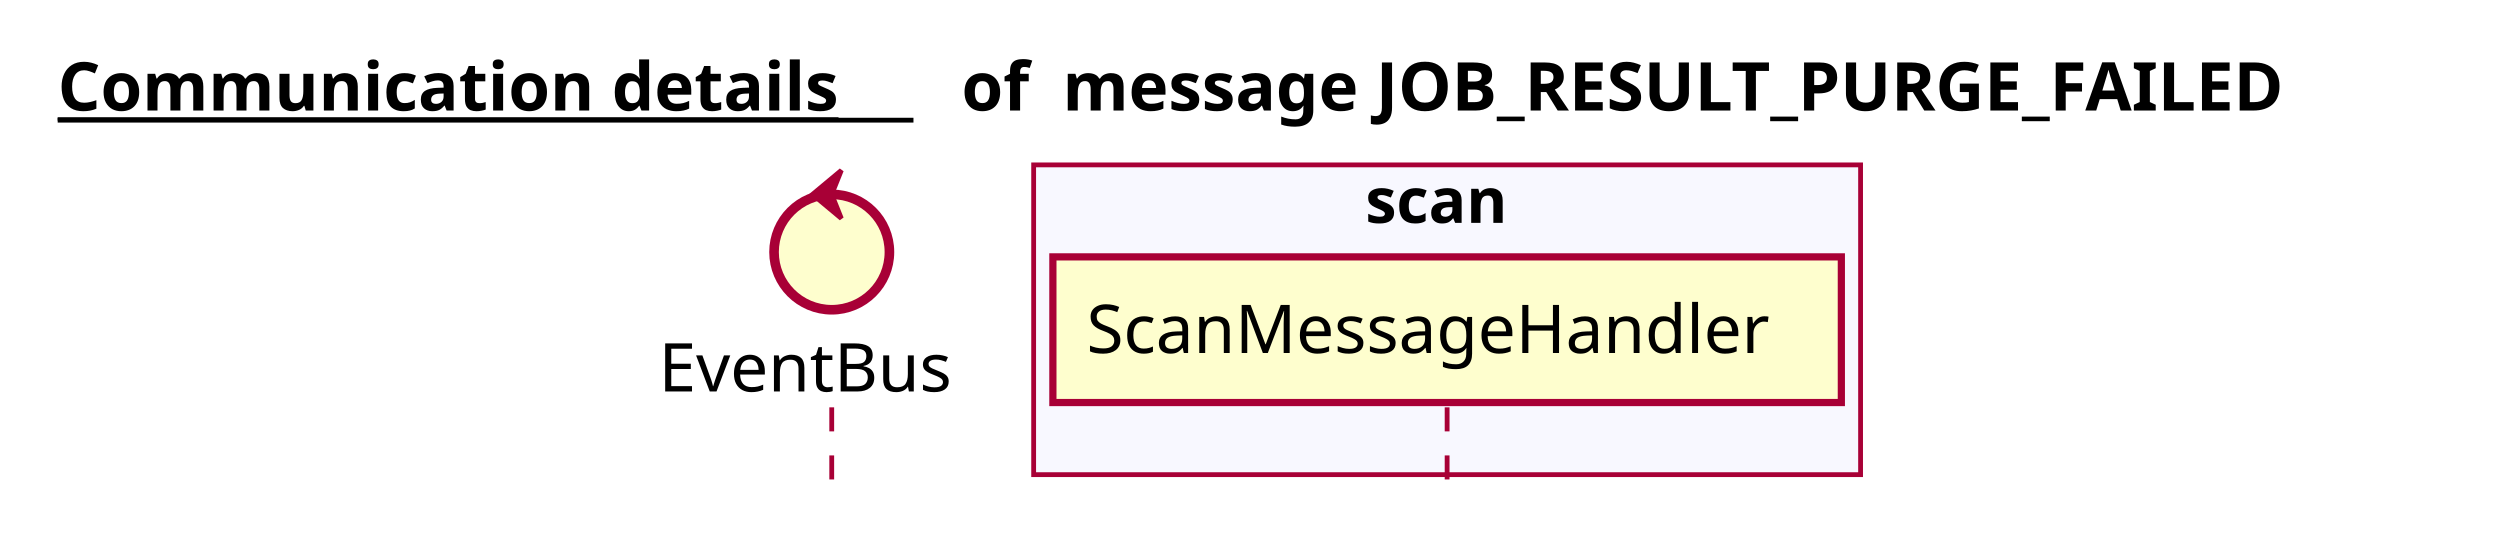
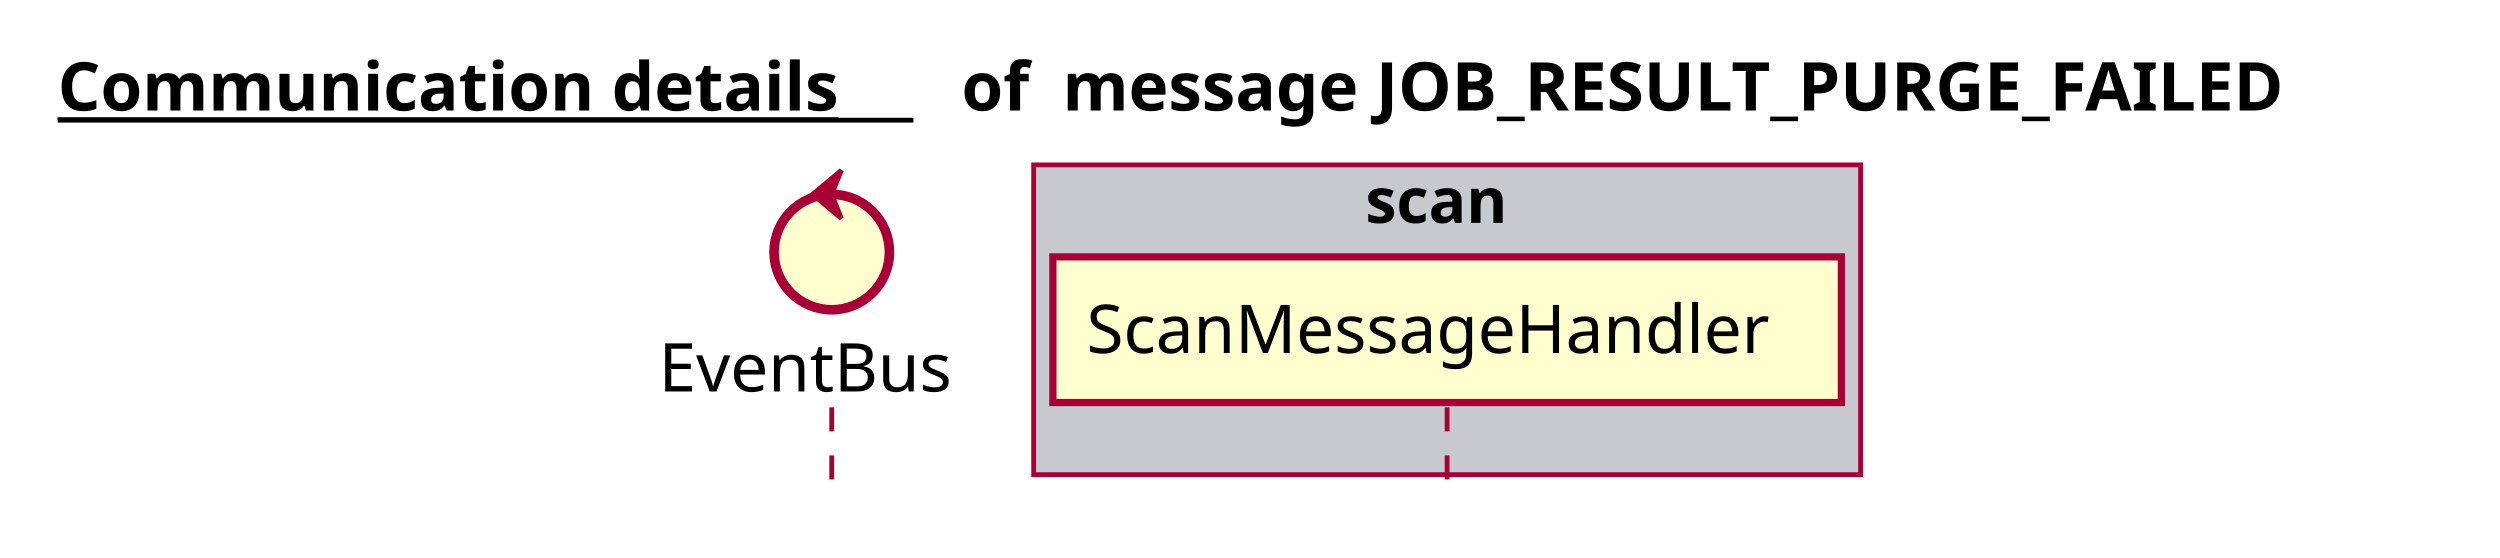
<svg xmlns="http://www.w3.org/2000/svg" contentScriptType="application/ecmascript" contentStyleType="text/css" height="116px" preserveAspectRatio="none" style="width:520px;height:116px;" version="1.1" viewBox="0 0 520 116" width="520px" zoomAndPan="magnify">
  <defs />
  <g>
    <text fill="#000000" font-family="sans-serif" font-size="14" font-weight="bold" lengthAdjust="spacingAndGlyphs" text-decoration="underline" textLength="178" x="12" y="22.995">Communication details</text>
    <line style="stroke: #000000; stroke-width: 1.0;" x1="12" x2="190" y1="24.995" y2="24.995" />
    <text fill="#000000" font-family="sans-serif" font-size="14" font-weight="bold" lengthAdjust="spacingAndGlyphs" textLength="16" x="200" y="22.995">of</text>
    <text fill="#000000" font-family="sans-serif" font-size="14" font-weight="bold" lengthAdjust="spacingAndGlyphs" textLength="287" x="221" y="22.995">message JOB_RESULT_PURGE_FAILED</text>
-     <rect fill="#F8F8FF" height="64.43" style="stroke: #A80036; stroke-width: 1.0;" width="172" x="215" y="34.297" />
+     <rect fill="#C8C8CF" height="64.43" style="stroke: #A80036; stroke-width: 1.0;" width="172" x="215" y="34.297" />
    <text fill="#000000" font-family="sans-serif" font-size="13" font-weight="bold" lengthAdjust="spacingAndGlyphs" textLength="34" x="284" y="46.364">scan</text>
    <line style="stroke: #A80036; stroke-width: 1.0; stroke-dasharray: 5.0,5.0;" x1="173" x2="173" y1="84.727" y2="104.727" />
    <line style="stroke: #A80036; stroke-width: 1.0; stroke-dasharray: 5.0,5.0;" x1="301" x2="301" y1="84.727" y2="104.727" />
    <text fill="#000000" font-family="sans-serif" font-size="14" lengthAdjust="spacingAndGlyphs" textLength="66" x="137" y="81.425">EventBus</text>
    <ellipse cx="173" cy="52.43" fill="#FEFECE" rx="12" ry="12" style="stroke: #A80036; stroke-width: 2.0;" />
    <polygon fill="#A80036" points="169,40.43,175,35.43,173,40.43,175,45.43,169,40.43" style="stroke: #A80036; stroke-width: 1.0;" />
    <rect fill="#FEFECE" height="30.297" style="stroke: #A80036; stroke-width: 1.5;" width="164" x="219" y="53.43" />
    <text fill="#000000" font-family="sans-serif" font-size="14" lengthAdjust="spacingAndGlyphs" textLength="150" x="226" y="73.425">ScanMessageHandler</text>
  </g>
</svg>
